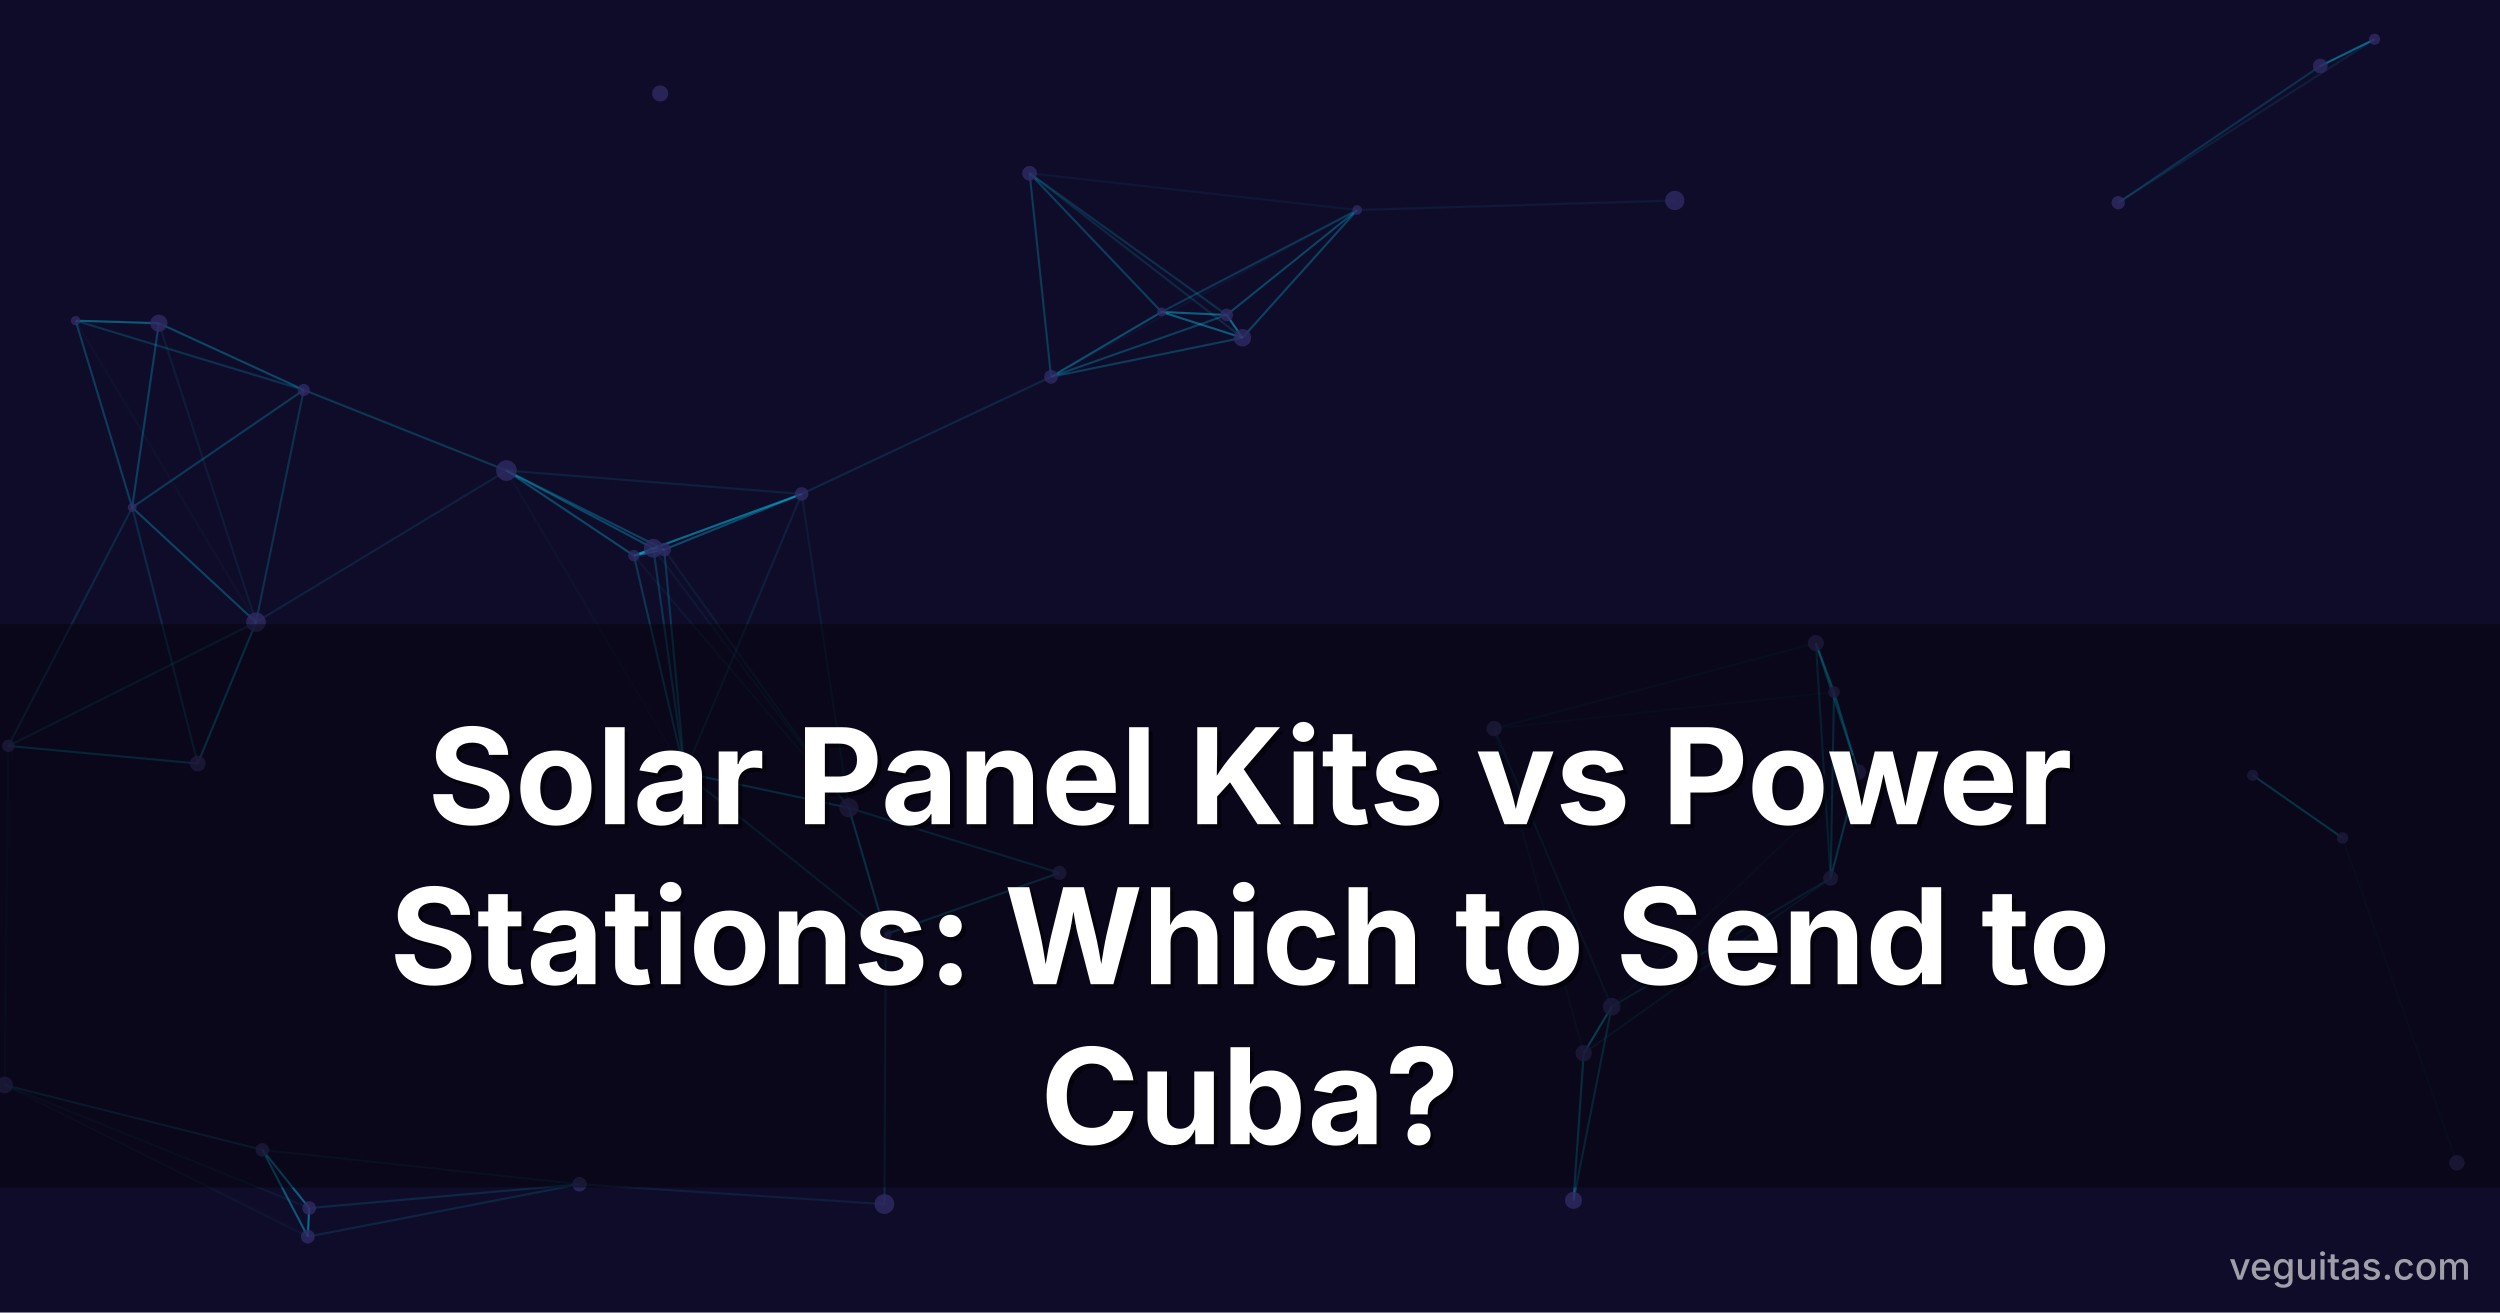
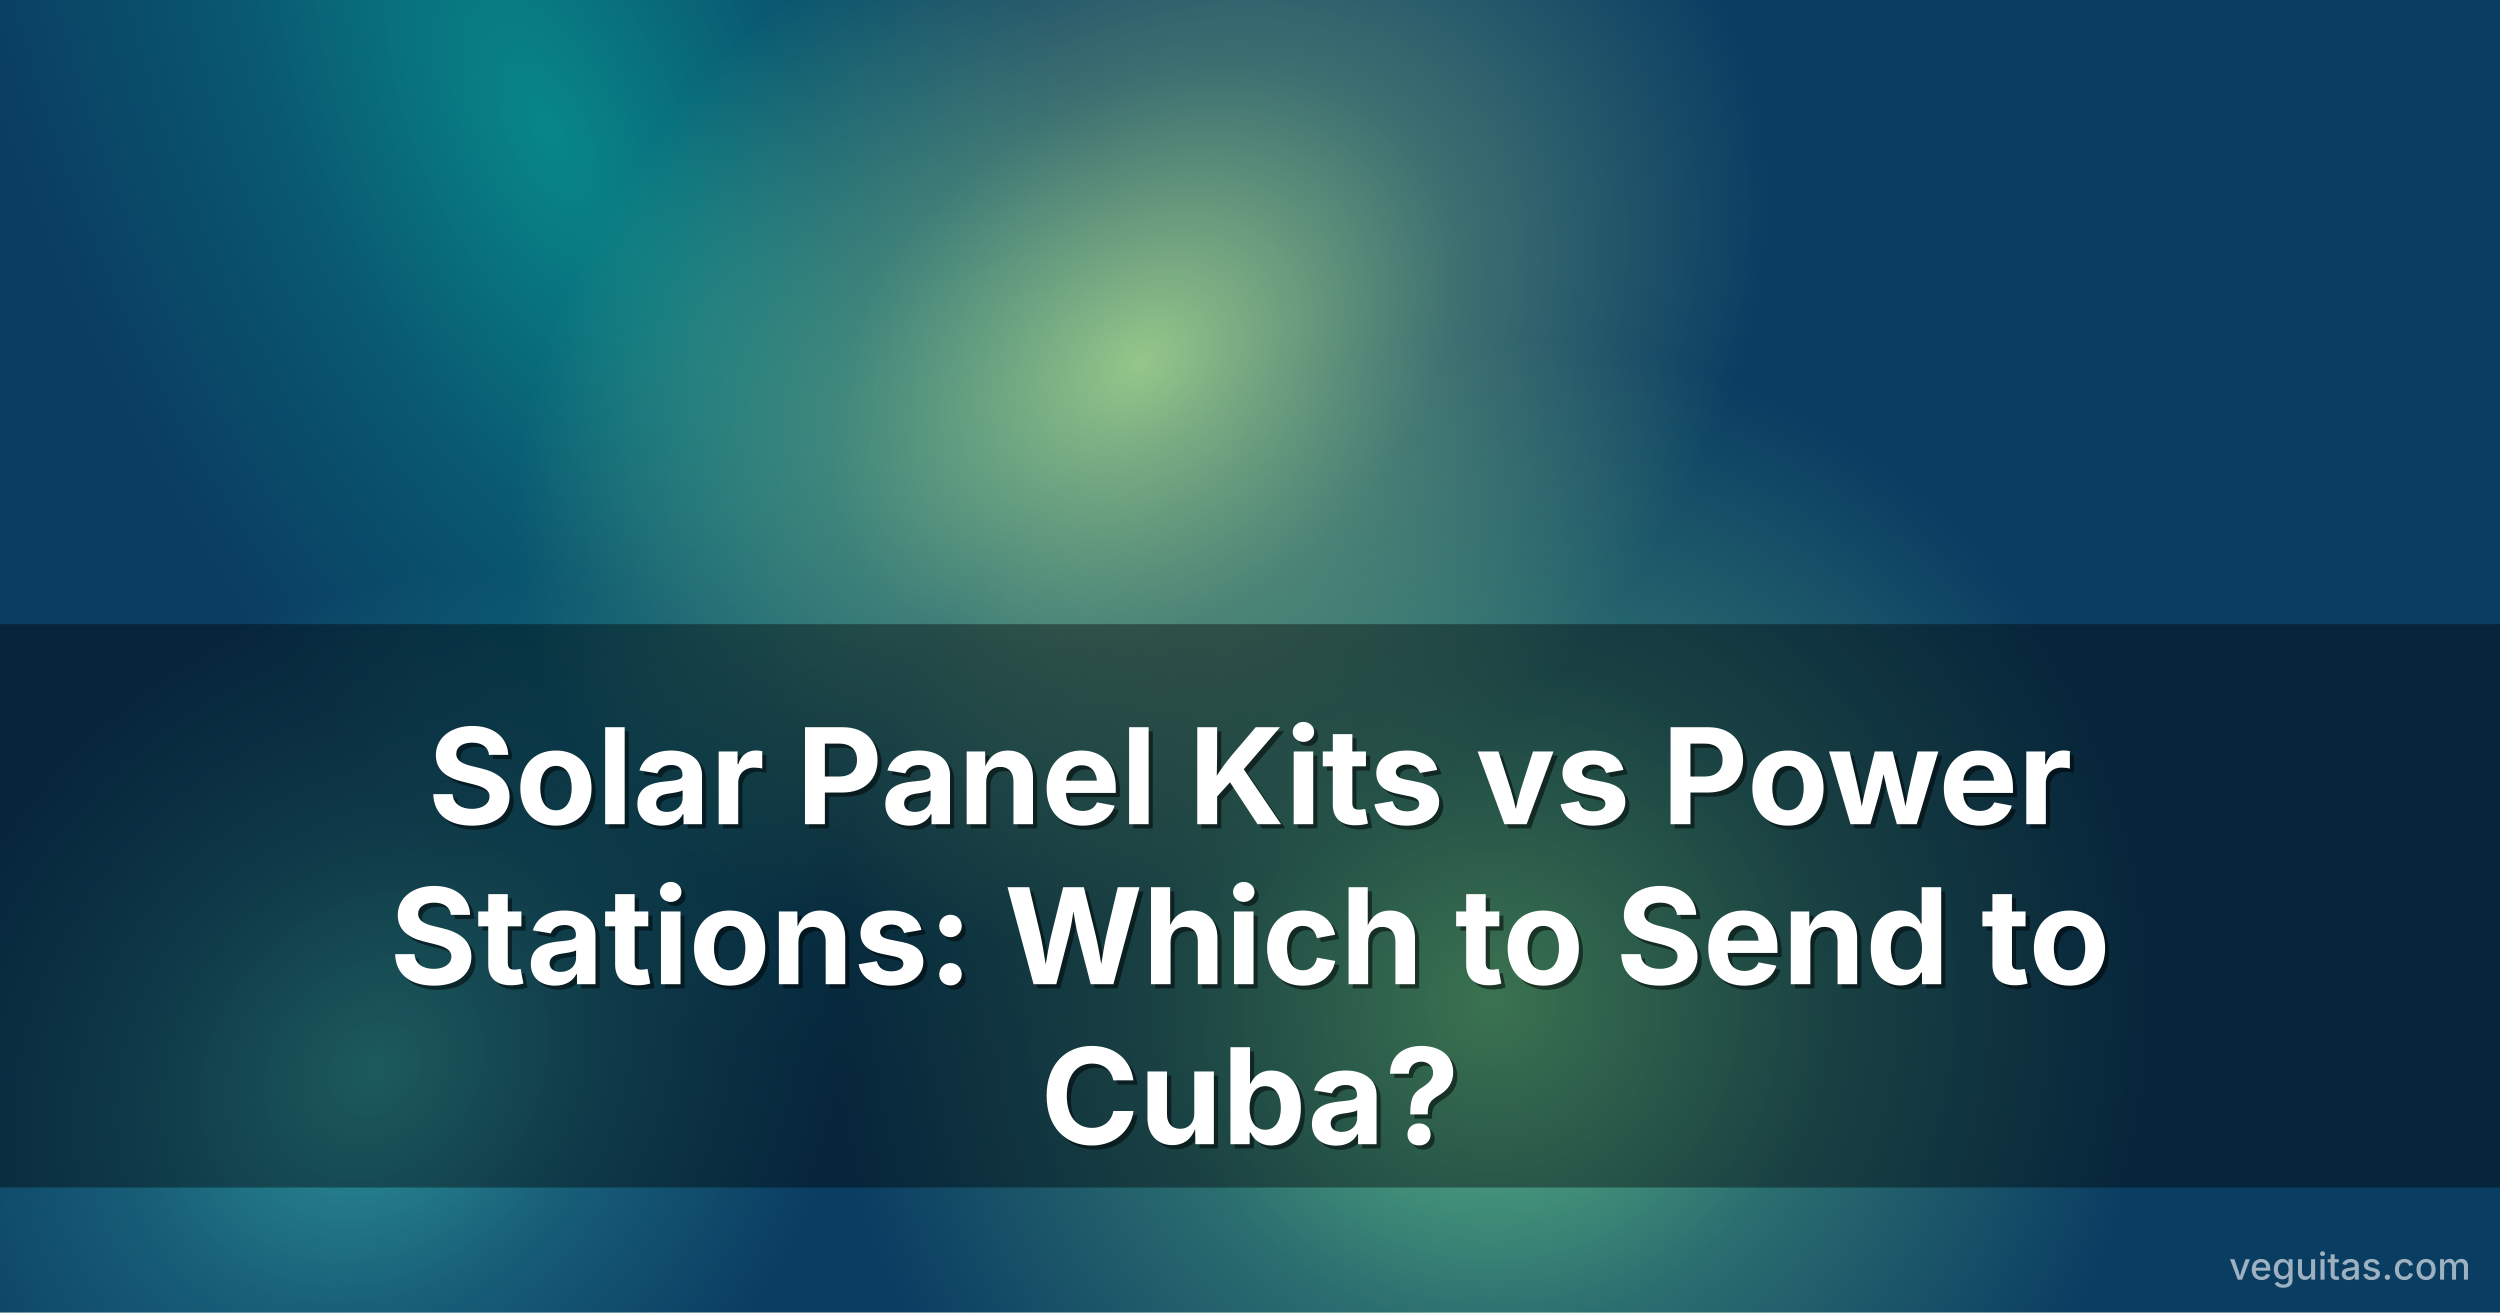
<svg xmlns="http://www.w3.org/2000/svg" version="1.1" width="1200" height="630" viewBox="0 0 1200 630">
-   <rect width="1200" height="630" fill="#0f0c29" />
-   <line x1="760.19" y1="505.538" x2="878.698" y2="421.547" stroke-opacity="0.094" stroke-width="1" stroke="#00d9ff" />
-   <line x1="760.19" y1="505.538" x2="755.275" y2="576.177" stroke-opacity="0.302" stroke-width="1" stroke="#00d9ff" />
-   <line x1="760.19" y1="505.538" x2="717.159" y2="349.715" stroke-opacity="0.048" stroke-width="1" stroke="#00d9ff" />
-   <line x1="760.19" y1="505.538" x2="773.612" y2="483.215" stroke-opacity="0.427" stroke-width="1" stroke="#00d9ff" />
-   <line x1="76.253" y1="155.143" x2="63.443" y2="243.592" stroke-opacity="0.25" stroke-width="1" stroke="#00d9ff" />
-   <line x1="76.253" y1="155.143" x2="36.317" y2="153.926" stroke-opacity="0.388" stroke-width="1" stroke="#00d9ff" />
-   <line x1="76.253" y1="155.143" x2="145.811" y2="187.166" stroke-opacity="0.286" stroke-width="1" stroke="#00d9ff" />
-   <line x1="76.253" y1="155.143" x2="122.889" y2="298.648" stroke-opacity="0.078" stroke-width="1" stroke="#00d9ff" />
-   <line x1="880.335" y1="332.209" x2="878.698" y2="421.547" stroke-opacity="0.25" stroke-width="1" stroke="#00d9ff" />
-   <line x1="880.335" y1="332.209" x2="871.611" y2="308.661" stroke-opacity="0.43" stroke-width="1" stroke="#00d9ff" />
-   <line x1="880.335" y1="332.209" x2="891.924" y2="370.604" stroke-opacity="0.388" stroke-width="1" stroke="#00d9ff" />
-   <line x1="880.335" y1="332.209" x2="717.159" y2="349.715" stroke-opacity="0.041" stroke-width="1" stroke="#00d9ff" />
-   <line x1="504.5" y1="180.875" x2="494.212" y2="83.186" stroke-opacity="0.225" stroke-width="1" stroke="#00d9ff" />
-   <line x1="504.5" y1="180.875" x2="651.462" y2="100.801" stroke-opacity="0.032" stroke-width="1" stroke="#00d9ff" />
-   <line x1="504.5" y1="180.875" x2="557.553" y2="149.74" stroke-opacity="0.328" stroke-width="1" stroke="#00d9ff" />
-   <line x1="504.5" y1="180.875" x2="596.362" y2="162.117" stroke-opacity="0.238" stroke-width="1" stroke="#00d9ff" />
-   <line x1="504.5" y1="180.875" x2="588.793" y2="151.178" stroke-opacity="0.25" stroke-width="1" stroke="#00d9ff" />
-   <line x1="504.5" y1="180.875" x2="384.797" y2="237.098" stroke-opacity="0.13" stroke-width="1" stroke="#00d9ff" />
-   <line x1="63.443" y1="243.592" x2="4.003" y2="358.045" stroke-opacity="0.139" stroke-width="1" stroke="#00d9ff" />
-   <line x1="63.443" y1="243.592" x2="36.317" y2="153.926" stroke-opacity="0.238" stroke-width="1" stroke="#00d9ff" />
-   <line x1="63.443" y1="243.592" x2="94.926" y2="366.501" stroke-opacity="0.145" stroke-width="1" stroke="#00d9ff" />
-   <line x1="63.443" y1="243.592" x2="145.811" y2="187.166" stroke-opacity="0.221" stroke-width="1" stroke="#00d9ff" />
-   <line x1="63.443" y1="243.592" x2="122.889" y2="298.648" stroke-opacity="0.273" stroke-width="1" stroke="#00d9ff" />
-   <line x1="878.698" y1="421.547" x2="871.611" y2="308.661" stroke-opacity="0.184" stroke-width="1" stroke="#00d9ff" />
-   <line x1="878.698" y1="421.547" x2="891.924" y2="370.604" stroke-opacity="0.353" stroke-width="1" stroke="#00d9ff" />
-   <line x1="878.698" y1="421.547" x2="717.159" y2="349.715" stroke-opacity="0.005" stroke-width="1" stroke="#00d9ff" />
-   <line x1="878.698" y1="421.547" x2="773.612" y2="483.215" stroke-opacity="0.159" stroke-width="1" stroke="#00d9ff" />
-   <line x1="494.212" y1="83.186" x2="651.462" y2="100.801" stroke-opacity="0.057" stroke-width="1" stroke="#00d9ff" />
-   <line x1="494.212" y1="83.186" x2="557.553" y2="149.74" stroke-opacity="0.243" stroke-width="1" stroke="#00d9ff" />
-   <line x1="494.212" y1="83.186" x2="596.362" y2="162.117" stroke-opacity="0.139" stroke-width="1" stroke="#00d9ff" />
-   <line x1="494.212" y1="83.186" x2="588.793" y2="151.178" stroke-opacity="0.174" stroke-width="1" stroke="#00d9ff" />
-   <line x1="147.746" y1="593.589" x2="125.963" y2="551.966" stroke-opacity="0.369" stroke-width="1" stroke="#00d9ff" />
-   <line x1="147.746" y1="593.589" x2="2.228" y2="520.798" stroke-opacity="0.045" stroke-width="1" stroke="#00d9ff" />
-   <line x1="147.746" y1="593.589" x2="278.136" y2="568.425" stroke-opacity="0.128" stroke-width="1" stroke="#00d9ff" />
-   <line x1="147.746" y1="593.589" x2="148.404" y2="579.86" stroke-opacity="0.462" stroke-width="1" stroke="#00d9ff" />
-   <line x1="1016.744" y1="97.294" x2="1139.796" y2="18.837" stroke-opacity="0.092" stroke-width="1" stroke="#00d9ff" />
-   <line x1="1016.744" y1="97.294" x2="1113.728" y2="31.68" stroke-opacity="0.172" stroke-width="1" stroke="#00d9ff" />
-   <line x1="425.181" y1="448.448" x2="508.485" y2="418.991" stroke-opacity="0.253" stroke-width="1" stroke="#00d9ff" />
-   <line x1="425.181" y1="448.448" x2="407.443" y2="387.771" stroke-opacity="0.323" stroke-width="1" stroke="#00d9ff" />
-   <line x1="425.181" y1="448.448" x2="328.667" y2="370.984" stroke-opacity="0.154" stroke-width="1" stroke="#00d9ff" />
-   <line x1="425.181" y1="448.448" x2="424.513" y2="577.972" stroke-opacity="0.138" stroke-width="1" stroke="#00d9ff" />
-   <line x1="755.275" y1="576.177" x2="773.612" y2="483.215" stroke-opacity="0.235" stroke-width="1" stroke="#00d9ff" />
-   <line x1="4.003" y1="358.045" x2="94.926" y2="366.501" stroke-opacity="0.244" stroke-width="1" stroke="#00d9ff" />
-   <line x1="4.003" y1="358.045" x2="2.228" y2="520.798" stroke-opacity="0.045" stroke-width="1" stroke="#00d9ff" />
-   <line x1="4.003" y1="358.045" x2="122.889" y2="298.648" stroke-opacity="0.128" stroke-width="1" stroke="#00d9ff" />
-   <line x1="871.611" y1="308.661" x2="891.924" y2="370.604" stroke-opacity="0.318" stroke-width="1" stroke="#00d9ff" />
-   <line x1="871.611" y1="308.661" x2="717.159" y2="349.715" stroke-opacity="0.053" stroke-width="1" stroke="#00d9ff" />
-   <line x1="125.963" y1="551.966" x2="2.228" y2="520.798" stroke-opacity="0.143" stroke-width="1" stroke="#00d9ff" />
-   <line x1="125.963" y1="551.966" x2="278.136" y2="568.425" stroke-opacity="0.072" stroke-width="1" stroke="#00d9ff" />
-   <line x1="125.963" y1="551.966" x2="148.404" y2="579.86" stroke-opacity="0.4" stroke-width="1" stroke="#00d9ff" />
-   <line x1="313.589" y1="263.177" x2="243.104" y2="225.866" stroke-opacity="0.277" stroke-width="1" stroke="#00d9ff" />
-   <line x1="313.589" y1="263.177" x2="318.849" y2="263.815" stroke-opacity="0.485" stroke-width="1" stroke="#00d9ff" />
-   <line x1="313.589" y1="263.177" x2="407.443" y2="387.771" stroke-opacity="0.064" stroke-width="1" stroke="#00d9ff" />
-   <line x1="313.589" y1="263.177" x2="304.28" y2="266.705" stroke-opacity="0.472" stroke-width="1" stroke="#00d9ff" />
-   <line x1="313.589" y1="263.177" x2="328.667" y2="370.984" stroke-opacity="0.195" stroke-width="1" stroke="#00d9ff" />
-   <line x1="313.589" y1="263.177" x2="384.797" y2="237.098" stroke-opacity="0.288" stroke-width="1" stroke="#00d9ff" />
-   <line x1="891.924" y1="370.604" x2="717.159" y2="349.715" stroke-opacity="0.007" stroke-width="1" stroke="#00d9ff" />
-   <line x1="891.924" y1="370.604" x2="773.612" y2="483.215" stroke-opacity="0.043" stroke-width="1" stroke="#00d9ff" />
-   <line x1="651.462" y1="100.801" x2="803.899" y2="96.229" stroke-opacity="0.073" stroke-width="1" stroke="#00d9ff" />
-   <line x1="651.462" y1="100.801" x2="557.553" y2="149.74" stroke-opacity="0.204" stroke-width="1" stroke="#00d9ff" />
-   <line x1="651.462" y1="100.801" x2="596.362" y2="162.117" stroke-opacity="0.269" stroke-width="1" stroke="#00d9ff" />
-   <line x1="651.462" y1="100.801" x2="588.793" y2="151.178" stroke-opacity="0.275" stroke-width="1" stroke="#00d9ff" />
-   <line x1="508.485" y1="418.991" x2="407.443" y2="387.771" stroke-opacity="0.204" stroke-width="1" stroke="#00d9ff" />
-   <line x1="243.104" y1="225.866" x2="318.849" y2="263.815" stroke-opacity="0.263" stroke-width="1" stroke="#00d9ff" />
-   <line x1="243.104" y1="225.866" x2="304.28" y2="266.705" stroke-opacity="0.294" stroke-width="1" stroke="#00d9ff" />
-   <line x1="243.104" y1="225.866" x2="328.667" y2="370.984" stroke-opacity="0.029" stroke-width="1" stroke="#00d9ff" />
-   <line x1="243.104" y1="225.866" x2="384.797" y2="237.098" stroke-opacity="0.102" stroke-width="1" stroke="#00d9ff" />
-   <line x1="243.104" y1="225.866" x2="145.811" y2="187.166" stroke-opacity="0.207" stroke-width="1" stroke="#00d9ff" />
-   <line x1="243.104" y1="225.866" x2="122.889" y2="298.648" stroke-opacity="0.107" stroke-width="1" stroke="#00d9ff" />
-   <line x1="557.553" y1="149.74" x2="596.362" y2="162.117" stroke-opacity="0.386" stroke-width="1" stroke="#00d9ff" />
-   <line x1="557.553" y1="149.74" x2="588.793" y2="151.178" stroke-opacity="0.412" stroke-width="1" stroke="#00d9ff" />
-   <line x1="36.317" y1="153.926" x2="145.811" y2="187.166" stroke-opacity="0.18" stroke-width="1" stroke="#00d9ff" />
-   <line x1="36.317" y1="153.926" x2="122.889" y2="298.648" stroke-opacity="0.028" stroke-width="1" stroke="#00d9ff" />
-   <line x1="318.849" y1="263.815" x2="407.443" y2="387.771" stroke-opacity="0.074" stroke-width="1" stroke="#00d9ff" />
-   <line x1="318.849" y1="263.815" x2="304.28" y2="266.705" stroke-opacity="0.458" stroke-width="1" stroke="#00d9ff" />
-   <line x1="318.849" y1="263.815" x2="328.667" y2="370.984" stroke-opacity="0.199" stroke-width="1" stroke="#00d9ff" />
-   <line x1="318.849" y1="263.815" x2="384.797" y2="237.098" stroke-opacity="0.301" stroke-width="1" stroke="#00d9ff" />
-   <line x1="407.443" y1="387.771" x2="304.28" y2="266.705" stroke-opacity="0.055" stroke-width="1" stroke="#00d9ff" />
-   <line x1="407.443" y1="387.771" x2="328.667" y2="370.984" stroke-opacity="0.275" stroke-width="1" stroke="#00d9ff" />
-   <line x1="407.443" y1="387.771" x2="384.797" y2="237.098" stroke-opacity="0.074" stroke-width="1" stroke="#00d9ff" />
-   <line x1="94.926" y1="366.501" x2="122.889" y2="298.648" stroke-opacity="0.295" stroke-width="1" stroke="#00d9ff" />
-   <line x1="596.362" y1="162.117" x2="588.793" y2="151.178" stroke-opacity="0.463" stroke-width="1" stroke="#00d9ff" />
-   <line x1="1124.403" y1="402.212" x2="1179.311" y2="558.183" stroke-opacity="0.037" stroke-width="1" stroke="#00d9ff" />
-   <line x1="1124.403" y1="402.212" x2="1081.293" y2="372.12" stroke-opacity="0.353" stroke-width="1" stroke="#00d9ff" />
-   <line x1="1139.796" y1="18.837" x2="1113.728" y2="31.68" stroke-opacity="0.419" stroke-width="1" stroke="#00d9ff" />
-   <line x1="304.28" y1="266.705" x2="328.667" y2="370.984" stroke-opacity="0.2" stroke-width="1" stroke="#00d9ff" />
-   <line x1="304.28" y1="266.705" x2="384.797" y2="237.098" stroke-opacity="0.26" stroke-width="1" stroke="#00d9ff" />
-   <line x1="304.28" y1="266.705" x2="145.811" y2="187.166" stroke-opacity="0.004" stroke-width="1" stroke="#00d9ff" />
-   <line x1="328.667" y1="370.984" x2="384.797" y2="237.098" stroke-opacity="0.094" stroke-width="1" stroke="#00d9ff" />
-   <line x1="717.159" y1="349.715" x2="773.612" y2="483.215" stroke-opacity="0.094" stroke-width="1" stroke="#00d9ff" />
-   <line x1="2.228" y1="520.798" x2="148.404" y2="579.86" stroke-opacity="0.059" stroke-width="1" stroke="#00d9ff" />
-   <line x1="145.811" y1="187.166" x2="122.889" y2="298.648" stroke-opacity="0.182" stroke-width="1" stroke="#00d9ff" />
-   <line x1="278.136" y1="568.425" x2="424.513" y2="577.972" stroke-opacity="0.09" stroke-width="1" stroke="#00d9ff" />
-   <line x1="278.136" y1="568.425" x2="148.404" y2="579.86" stroke-opacity="0.136" stroke-width="1" stroke="#00d9ff" />
-   <circle r="3.925" cx="760.19" cy="505.538" fill="#302b63" opacity="0.8" />
-   <circle r="4.11" cx="76.253" cy="155.143" fill="#302b63" opacity="0.8" />
-   <circle r="2.778" cx="880.335" cy="332.209" fill="#302b63" opacity="0.8" />
-   <circle r="3.295" cx="504.5" cy="180.875" fill="#302b63" opacity="0.8" />
-   <circle r="3.859" cx="316.897" cy="44.874" fill="#302b63" opacity="0.8" />
-   <circle r="2.098" cx="63.443" cy="243.592" fill="#302b63" opacity="0.8" />
-   <circle r="3.571" cx="878.698" cy="421.547" fill="#302b63" opacity="0.8" />
-   <circle r="3.536" cx="494.212" cy="83.186" fill="#302b63" opacity="0.8" />
-   <circle r="3.29" cx="147.746" cy="593.589" fill="#302b63" opacity="0.8" />
-   <circle r="3.185" cx="1016.744" cy="97.294" fill="#302b63" opacity="0.8" />
-   <circle r="2.835" cx="425.181" cy="448.448" fill="#302b63" opacity="0.8" />
-   <circle r="4.069" cx="755.275" cy="576.177" fill="#302b63" opacity="0.8" />
-   <circle r="2.973" cx="4.003" cy="358.045" fill="#302b63" opacity="0.8" />
-   <circle r="3.844" cx="871.611" cy="308.661" fill="#302b63" opacity="0.8" />
-   <circle r="3.258" cx="125.963" cy="551.966" fill="#302b63" opacity="0.8" />
-   <circle r="4.495" cx="313.589" cy="263.177" fill="#302b63" opacity="0.8" />
-   <circle r="3.811" cx="891.924" cy="370.604" fill="#302b63" opacity="0.8" />
-   <circle r="2.287" cx="651.462" cy="100.801" fill="#302b63" opacity="0.8" />
-   <circle r="3.38" cx="508.485" cy="418.991" fill="#302b63" opacity="0.8" />
-   <circle r="4.953" cx="243.104" cy="225.866" fill="#302b63" opacity="0.8" />
-   <circle r="4.61" cx="803.899" cy="96.229" fill="#302b63" opacity="0.8" />
-   <circle r="2.125" cx="557.553" cy="149.74" fill="#302b63" opacity="0.8" />
-   <circle r="2.252" cx="36.317" cy="153.926" fill="#302b63" opacity="0.8" />
-   <circle r="3.229" cx="318.849" cy="263.815" fill="#302b63" opacity="0.8" />
-   <circle r="4.597" cx="407.443" cy="387.771" fill="#302b63" opacity="0.8" />
-   <circle r="3.767" cx="94.926" cy="366.501" fill="#302b63" opacity="0.8" />
-   <circle r="4.186" cx="596.362" cy="162.117" fill="#302b63" opacity="0.8" />
-   <circle r="2.752" cx="1124.403" cy="402.212" fill="#302b63" opacity="0.8" />
-   <circle r="2.67" cx="1139.796" cy="18.837" fill="#302b63" opacity="0.8" />
-   <circle r="2.712" cx="304.28" cy="266.705" fill="#302b63" opacity="0.8" />
-   <circle r="3.692" cx="1179.311" cy="558.183" fill="#302b63" opacity="0.8" />
-   <circle r="3.511" cx="1113.728" cy="31.68" fill="#302b63" opacity="0.8" />
-   <circle r="2.092" cx="328.667" cy="370.984" fill="#302b63" opacity="0.8" />
-   <circle r="3.046" cx="588.793" cy="151.178" fill="#302b63" opacity="0.8" />
-   <circle r="3.683" cx="717.159" cy="349.715" fill="#302b63" opacity="0.8" />
-   <circle r="3.976" cx="2.228" cy="520.798" fill="#302b63" opacity="0.8" />
-   <circle r="3.234" cx="384.797" cy="237.098" fill="#302b63" opacity="0.8" />
-   <circle r="2.886" cx="145.811" cy="187.166" fill="#302b63" opacity="0.8" />
-   <circle r="4.693" cx="122.889" cy="298.648" fill="#302b63" opacity="0.8" />
-   <circle r="3.473" cx="278.136" cy="568.425" fill="#302b63" opacity="0.8" />
-   <circle r="2.69" cx="1081.293" cy="372.12" fill="#302b63" opacity="0.8" />
-   <circle r="4.733" cx="424.513" cy="577.972" fill="#302b63" opacity="0.8" />
-   <circle r="4.251" cx="773.612" cy="483.215" fill="#302b63" opacity="0.8" />
-   <circle r="3.279" cx="148.404" cy="579.86" fill="#302b63" opacity="0.8" />
+   <rect width="1200" height="630" fill="#0a3d62" />
+   <defs>
+     <radialGradient id="SvgjsRadialGradient1086">
+       <stop stop-opacity="0.8" stop-color="#079992" offset="0" />
+       <stop stop-opacity="0.3" stop-color="#079992" offset="0.5" />
+       <stop stop-opacity="0" stop-color="#079992" offset="1" />
+     </radialGradient>
+     <radialGradient id="SvgjsRadialGradient1087">
+       <stop stop-opacity="0.8" stop-color="#38ada9" offset="0" />
+       <stop stop-opacity="0.3" stop-color="#38ada9" offset="0.5" />
+       <stop stop-opacity="0" stop-color="#38ada9" offset="1" />
+     </radialGradient>
+     <radialGradient id="SvgjsRadialGradient1088">
+       <stop stop-opacity="0.8" stop-color="#78e08f" offset="0" />
+       <stop stop-opacity="0.3" stop-color="#78e08f" offset="0.5" />
+       <stop stop-opacity="0" stop-color="#78e08f" offset="1" />
+     </radialGradient>
+     <radialGradient id="SvgjsRadialGradient1089">
+       <stop stop-opacity="0.8" stop-color="#b8e994" offset="0" />
+       <stop stop-opacity="0.3" stop-color="#b8e994" offset="0.5" />
+       <stop stop-opacity="0" stop-color="#b8e994" offset="1" />
+     </radialGradient>
+   </defs>
+   <ellipse rx="495.352" ry="241.257" cx="260.324" cy="60.546" fill="url(#SvgjsRadialGradient1086)" transform="matrix(-0.4364758,-0.899716,0.899716,-0.4364758,319.4744,321.1912)" />
+   <ellipse rx="255.519" ry="214.466" cx="179.73" cy="513.319" fill="url(#SvgjsRadialGradient1087)" transform="matrix(-0.650401,0.7595911,-0.7595911,-0.650401,686.5392,710.6606)" />
+   <ellipse rx="317.139" ry="318.462" cx="715.042" cy="480.554" fill="url(#SvgjsRadialGradient1088)" transform="matrix(0.804486,0.5939716,-0.5939716,0.804486,425.2365,-330.7597)" />
+   <ellipse rx="243.147" ry="327.929" cx="547.539" cy="174.394" fill="url(#SvgjsRadialGradient1089)" transform="matrix(0.6096409,0.7926777,-0.7926777,0.6096409,351.9748,-365.946)" />
  <rect width="1200" height="270.4" x="0" y="299.6" fill="rgba(0,0,0,0.4)" />
  <text font-family="system-ui, -apple-system, sans-serif" font-size="64" font-weight="700" text-anchor="middle" fill="rgba(0,0,0,0.5)" x="602" y="397.628">
    <tspan dy="0" x="602">Solar Panel Kits vs Power</tspan>
  </text>
  <text font-family="system-ui, -apple-system, sans-serif" font-size="64" font-weight="700" text-anchor="middle" fill="#ffffff" x="600" y="395.628">
    <tspan dy="0" x="600">Solar Panel Kits vs Power</tspan>
  </text>
  <text font-family="system-ui, -apple-system, sans-serif" font-size="64" font-weight="700" text-anchor="middle" fill="rgba(0,0,0,0.5)" x="602" y="474.428">
    <tspan dy="0" x="602">Stations: Which to Send to</tspan>
  </text>
  <text font-family="system-ui, -apple-system, sans-serif" font-size="64" font-weight="700" text-anchor="middle" fill="#ffffff" x="600" y="472.428">
    <tspan dy="0" x="600">Stations: Which to Send to</tspan>
  </text>
  <text font-family="system-ui, -apple-system, sans-serif" font-size="64" font-weight="700" text-anchor="middle" fill="rgba(0,0,0,0.5)" x="602" y="551.228">
    <tspan dy="0" x="602">Cuba?</tspan>
  </text>
  <text font-family="system-ui, -apple-system, sans-serif" font-size="64" font-weight="700" text-anchor="middle" fill="#ffffff" x="600" y="549.228">
    <tspan dy="0" x="600">Cuba?</tspan>
  </text>
  <text font-family="system-ui, -apple-system, sans-serif" font-size="18" font-weight="500" fill="#ffffff" opacity="0.6" x="1070" y="614.239">
    <tspan dy="0" x="1070">veguitas.com</tspan>
  </text>
</svg>
